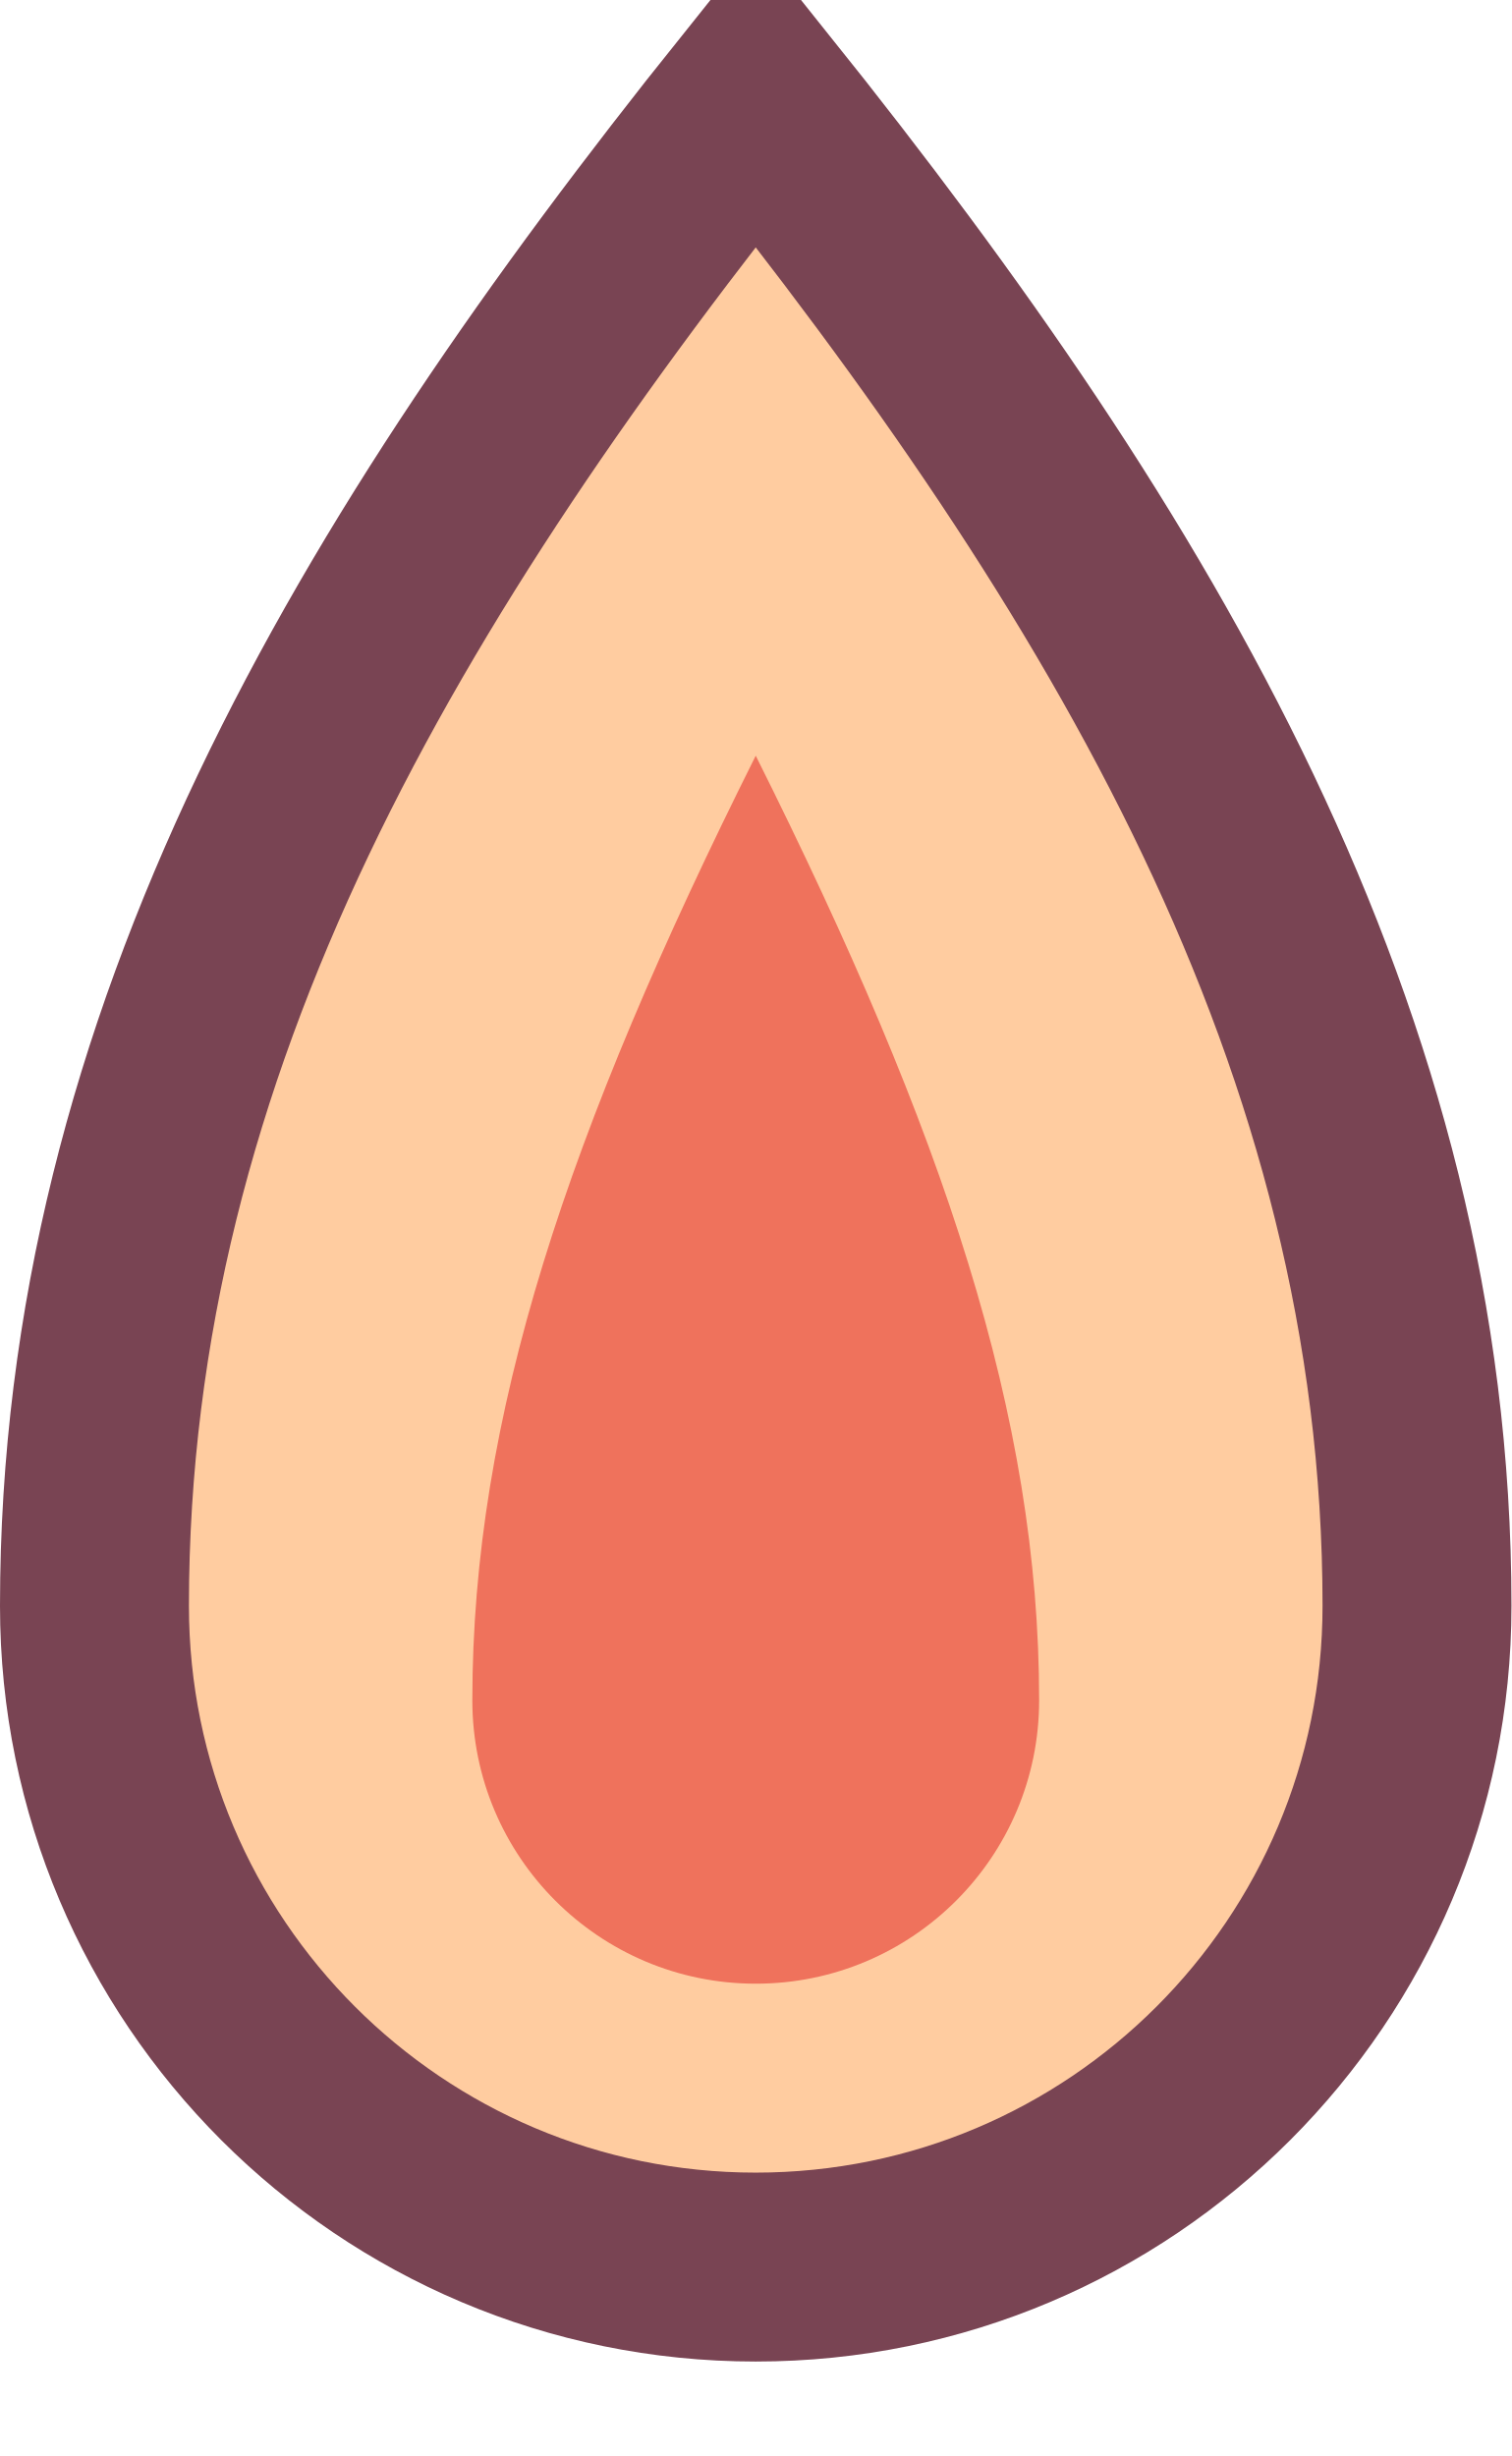
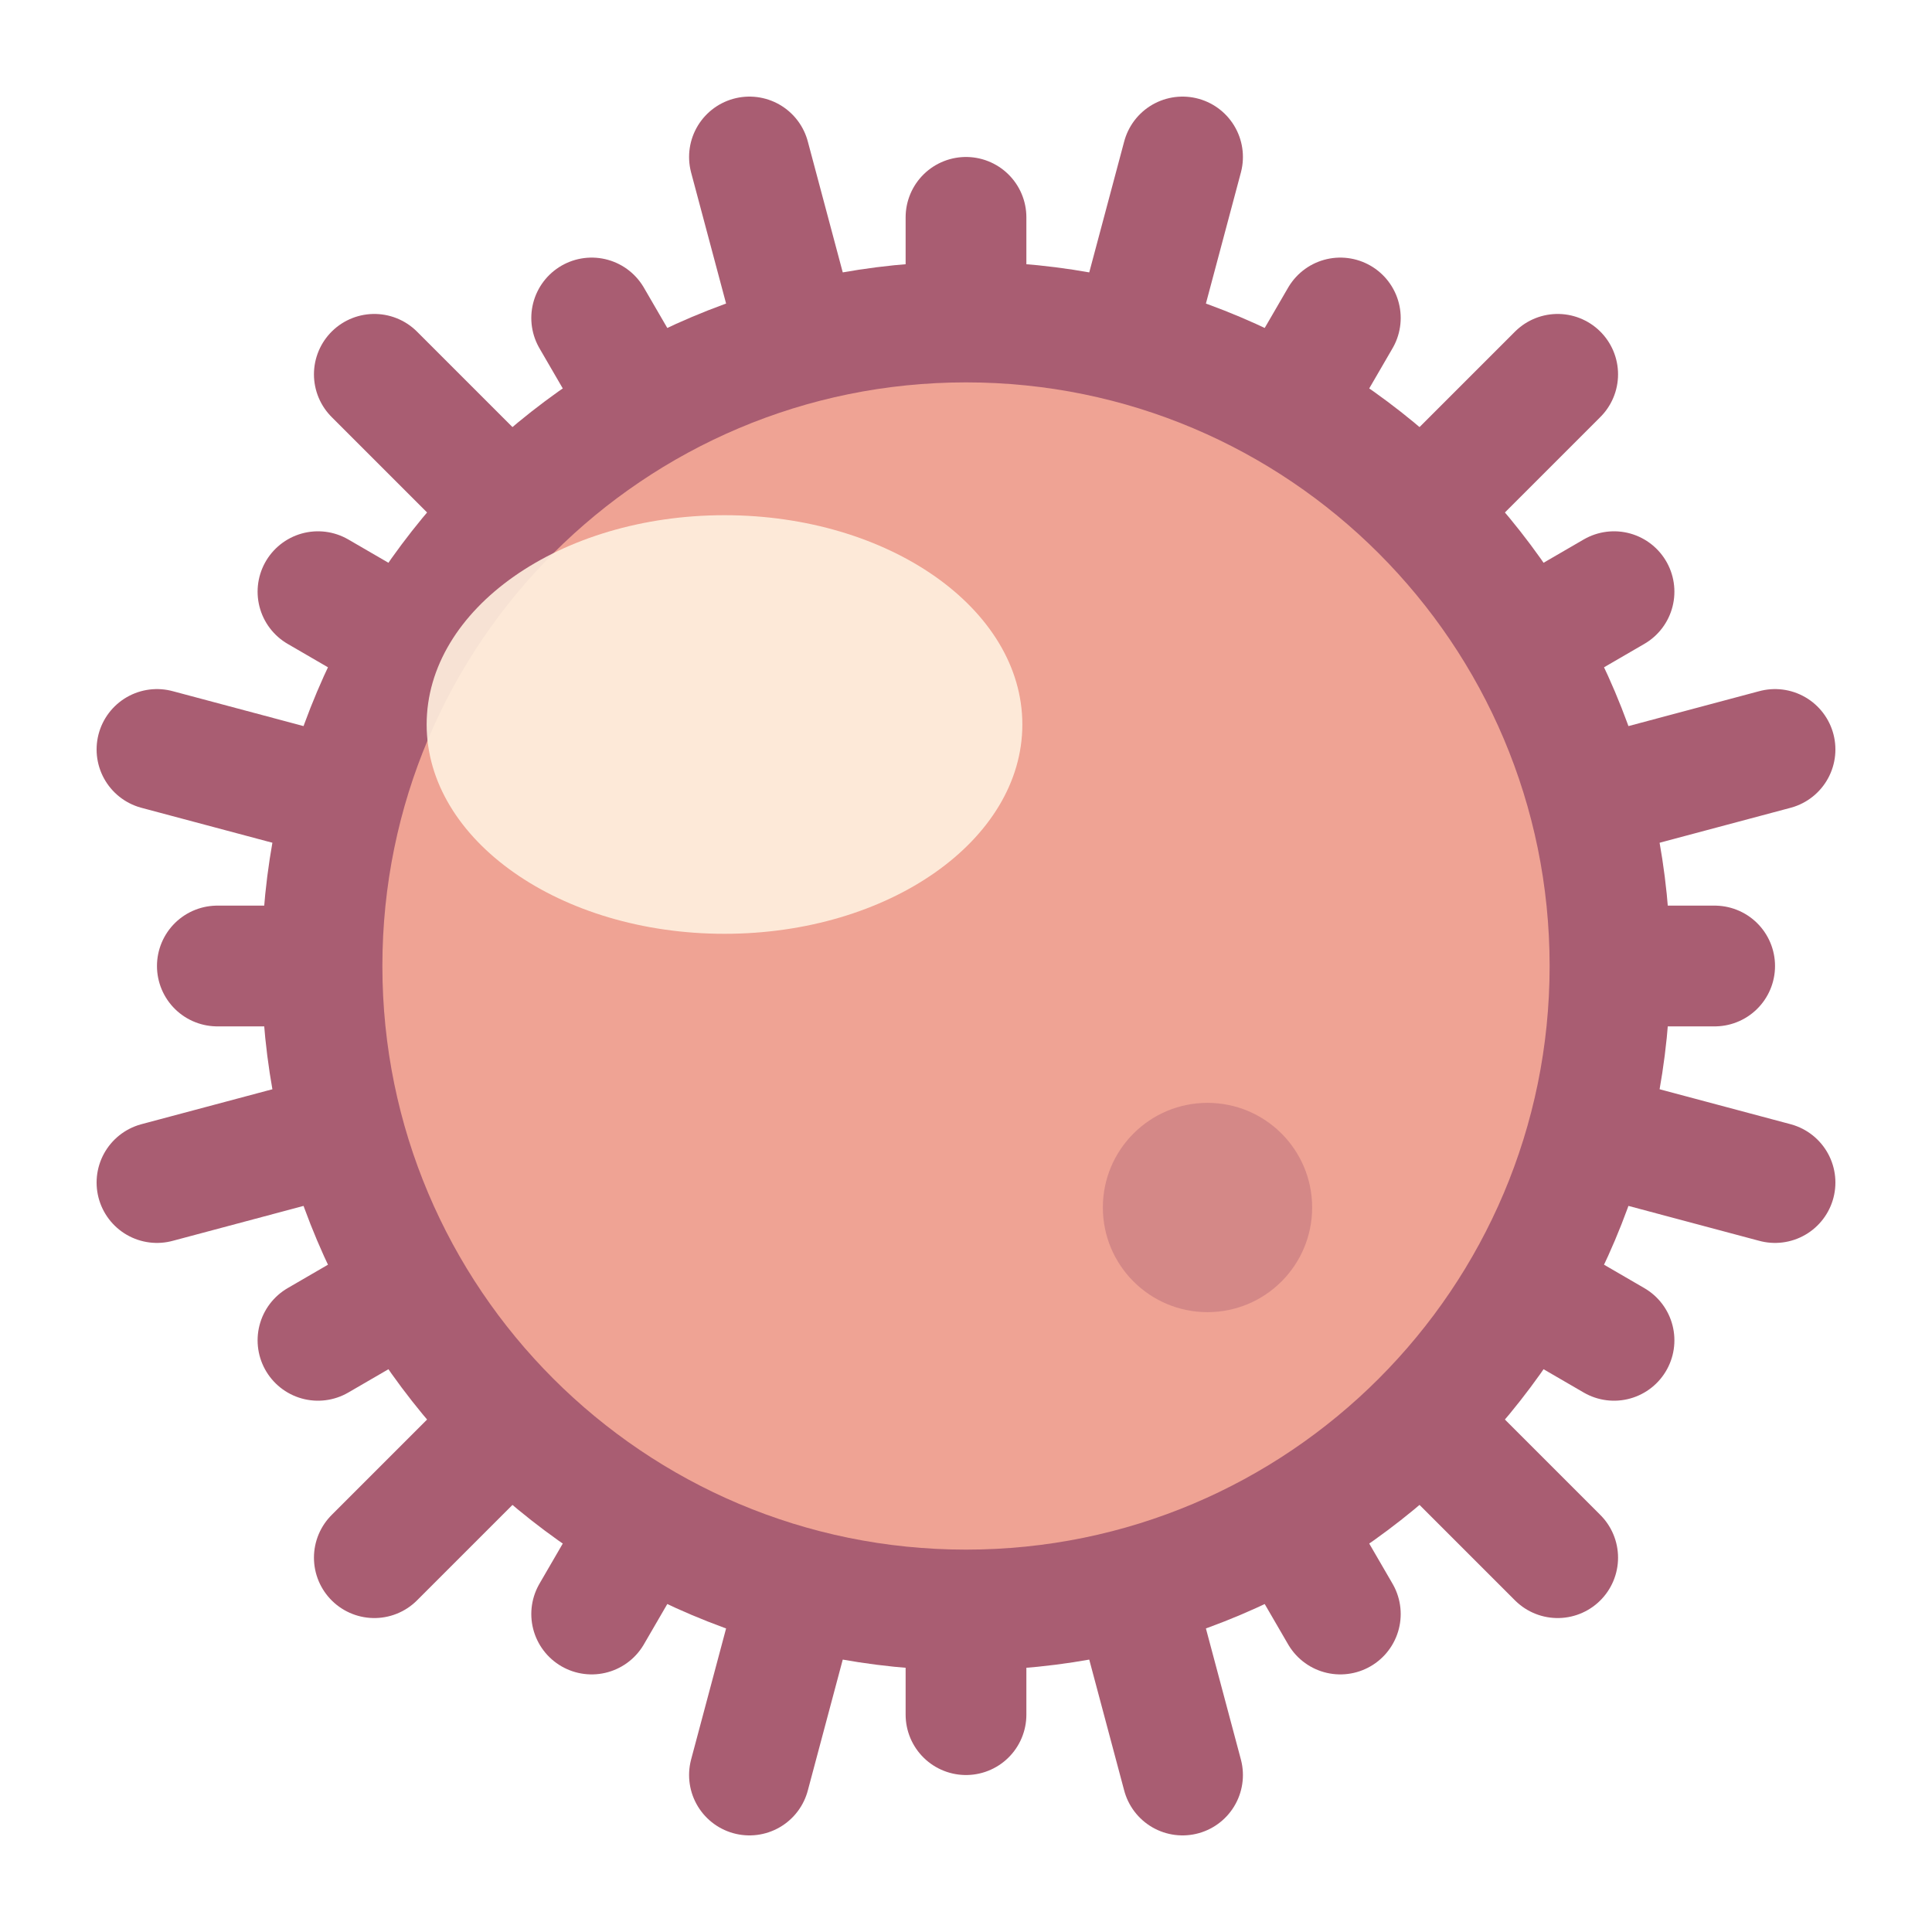
- <svg xmlns="http://www.w3.org/2000/svg" width="16" height="26" viewBox="0 0 16 26">
-   <path d="M8 1c4 5 7 10 7 16a7 7 0 0 1-14 0C1 11 4 6 8 1Z" fill="#ffcca0" stroke="#794453" stroke-width="2" />
-   <path d="M8 8c2 4 3 7 3 10a3 3 0 0 1-6 0c0-3 1-6 3-10Z" fill="#ef725c" />
+ <svg xmlns="http://www.w3.org/2000/svg" width="24" height="24" viewBox="0 0 24 24">
+   <path d="M19.50 12.00L21.30 12.00" stroke="#a95d72" stroke-width="1.5" stroke-linecap="round" />
+   <path d="M19.24 13.94L22.05 14.69" stroke="#a95d72" stroke-width="1.5" stroke-linecap="round" />
+   <path d="M18.50 15.75L20.05 16.65" stroke="#a95d72" stroke-width="1.5" stroke-linecap="round" />
+   <path d="M17.30 17.30L19.35 19.35" stroke="#a95d72" stroke-width="1.5" stroke-linecap="round" />
+   <path d="M15.75 18.50L16.65 20.05" stroke="#a95d72" stroke-width="1.5" stroke-linecap="round" />
+   <path d="M13.94 19.24L14.69 22.05" stroke="#a95d72" stroke-width="1.5" stroke-linecap="round" />
+   <path d="M12.00 19.50L12.00 21.30" stroke="#a95d72" stroke-width="1.5" stroke-linecap="round" />
+   <path d="M10.06 19.24L9.31 22.05" stroke="#a95d72" stroke-width="1.5" stroke-linecap="round" />
+   <path d="M8.25 18.50L7.35 20.05" stroke="#a95d72" stroke-width="1.5" stroke-linecap="round" />
+   <path d="M6.70 17.30L4.65 19.35" stroke="#a95d72" stroke-width="1.5" stroke-linecap="round" />
+   <path d="M5.50 15.75L3.95 16.65" stroke="#a95d72" stroke-width="1.5" stroke-linecap="round" />
+   <path d="M4.76 13.94L1.95 14.69" stroke="#a95d72" stroke-width="1.5" stroke-linecap="round" />
+   <path d="M4.50 12.00L2.70 12.00" stroke="#a95d72" stroke-width="1.5" stroke-linecap="round" />
+   <path d="M4.76 10.06L1.95 9.31" stroke="#a95d72" stroke-width="1.5" stroke-linecap="round" />
+   <path d="M5.50 8.25L3.95 7.35" stroke="#a95d72" stroke-width="1.5" stroke-linecap="round" />
+   <path d="M6.70 6.70L4.65 4.65" stroke="#a95d72" stroke-width="1.5" stroke-linecap="round" />
+   <path d="M8.25 5.50L7.35 3.95" stroke="#a95d72" stroke-width="1.5" stroke-linecap="round" />
+   <path d="M10.06 4.76L9.31 1.95" stroke="#a95d72" stroke-width="1.5" stroke-linecap="round" />
+   <path d="M12.00 4.50L12.00 2.70" stroke="#a95d72" stroke-width="1.5" stroke-linecap="round" />
+   <path d="M13.94 4.76L14.69 1.95" stroke="#a95d72" stroke-width="1.5" stroke-linecap="round" />
+   <path d="M15.75 5.50L16.65 3.95" stroke="#a95d72" stroke-width="1.5" stroke-linecap="round" />
+   <path d="M17.30 6.70L19.35 4.65" stroke="#a95d72" stroke-width="1.5" stroke-linecap="round" />
+   <path d="M18.50 8.25L20.05 7.35" stroke="#a95d72" stroke-width="1.5" stroke-linecap="round" />
+   <path d="M19.24 10.06L22.05 9.31" stroke="#a95d72" stroke-width="1.5" stroke-linecap="round" />
+   <circle cx="12" cy="12" r="8" fill="#efa394" stroke="#a95d72" stroke-width="1.5" />
+   <ellipse cx="9" cy="9" rx="3.7" ry="2.6" fill="#fff1df" opacity=".9" />
+   <circle cx="15" cy="15" r="1.3" fill="#a95d72" opacity=".38" />
</svg>
